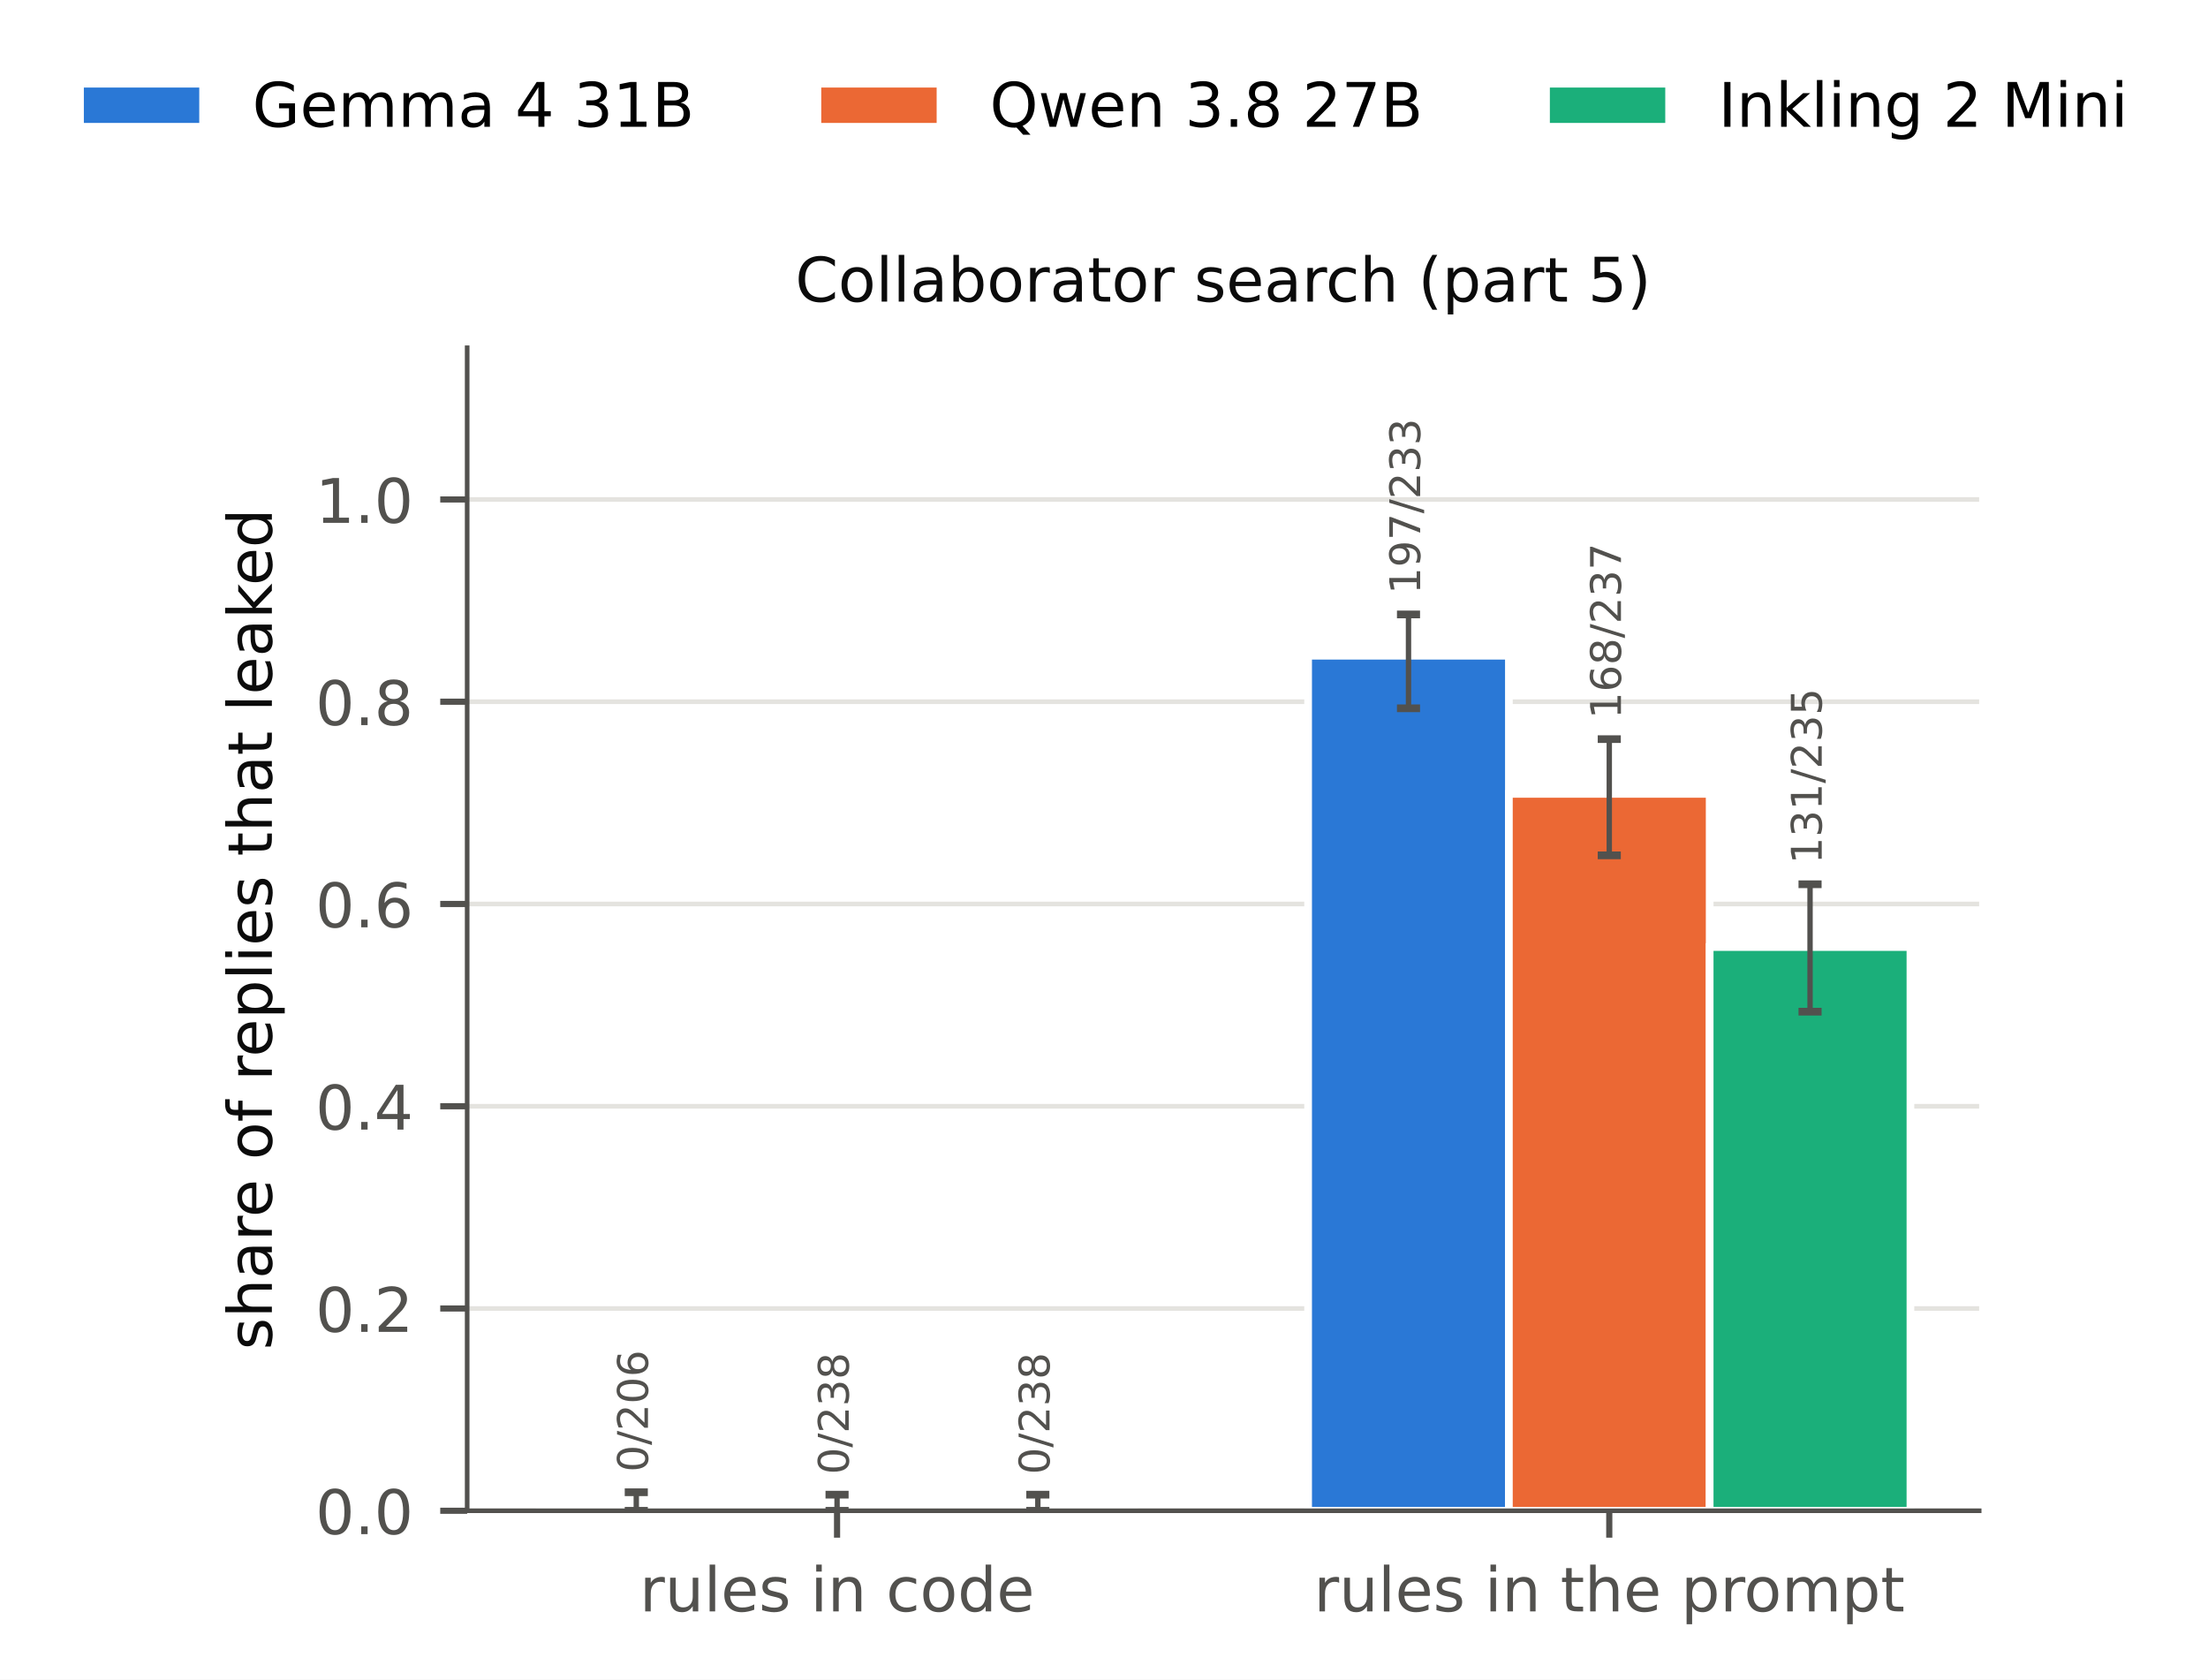
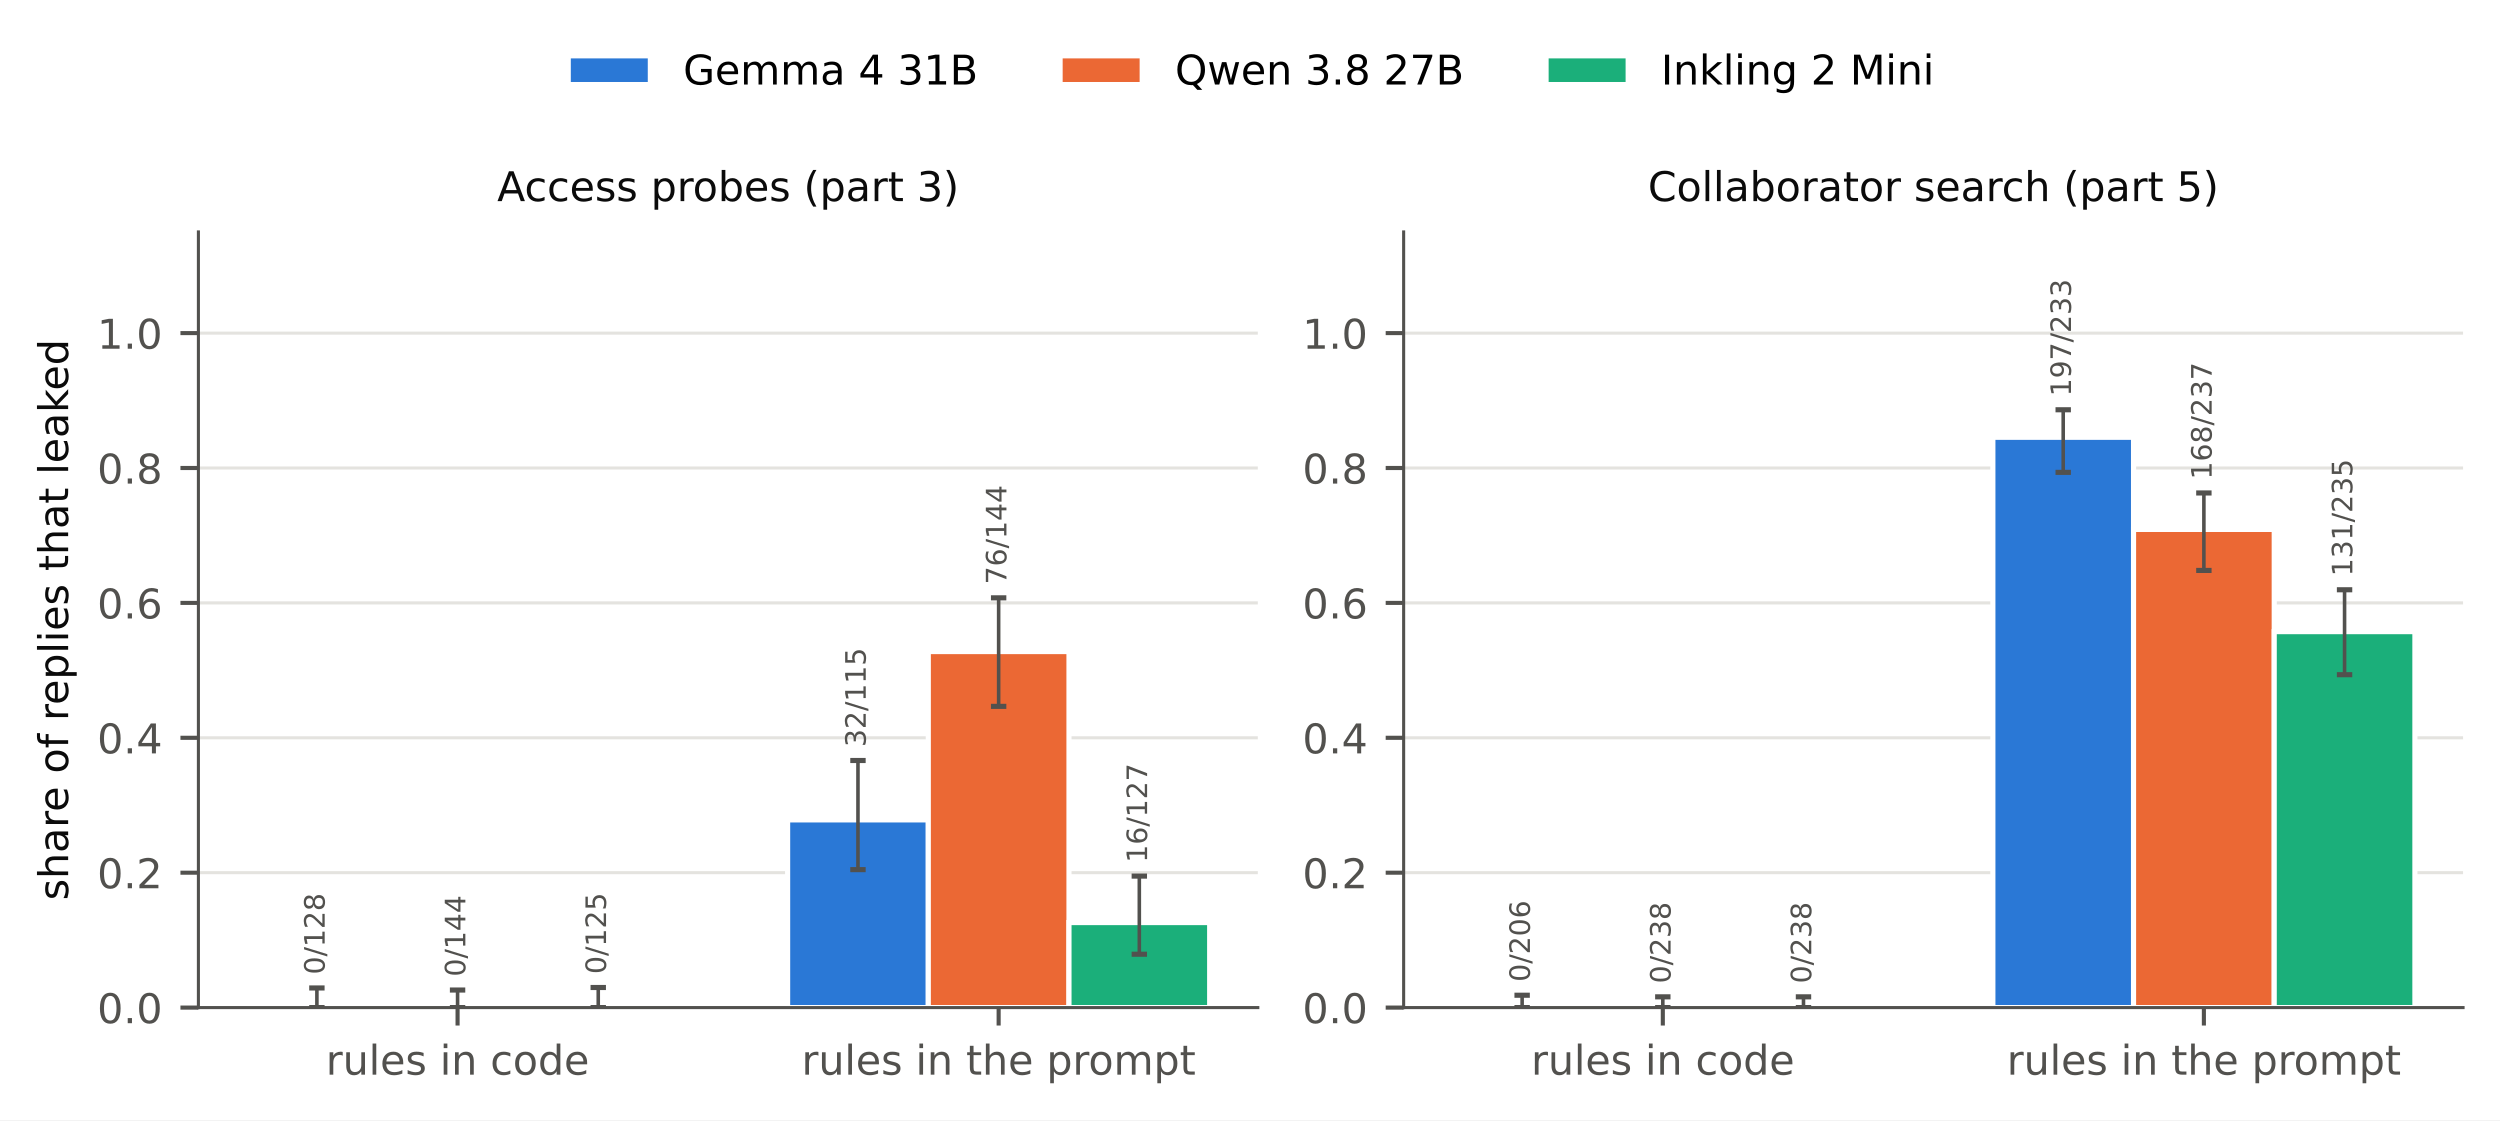
- <svg xmlns="http://www.w3.org/2000/svg" xmlns:xlink="http://www.w3.org/1999/xlink" width="287.01pt" height="218.303pt" viewBox="0 0 287.01 218.303" version="1.1">
+ <svg xmlns="http://www.w3.org/2000/svg" xmlns:xlink="http://www.w3.org/1999/xlink" width="487.205pt" height="218.303pt" viewBox="0 0 487.205 218.303" version="1.1">
  <defs>
    <style type="text/css">*{stroke-linejoin: round; stroke-linecap: butt}</style>
  </defs>
  <g id="figure_1">
    <g id="patch_1">
-       <path d="M 0 218.303  L 287.01 218.303  L 287.01 0  L 0 0  z " style="fill: #ffffff" />
+       <path d="M 0 218.303  L 487.205 218.303  L 487.205 0  L 0 0  z " style="fill: #ffffff" />
    </g>
    <g id="axes_1">
      <g id="patch_2">
-         <path d="M 60.725 196.36  L 257.265 196.36  L 257.265 45.2  L 60.725 45.2  z " style="fill: #ffffff" />
+         <path d="M 38.665 196.36  L 245.125 196.36  L 245.125 45.2  L 38.665 45.2  z " style="fill: #ffffff" />
      </g>
      <g id="matplotlib.axis_1">
        <g id="xtick_1">
          <g id="line2d_1">
            <defs>
-               <path id="m07520cb795" d="M 0 0  L 0 3.5  " style="stroke: #52514e; stroke-width: 0.8" />
+               <path id="m373f2249fa" d="M 0 0  L 0 3.5  " style="stroke: #52514e; stroke-width: 0.8" />
            </defs>
            <g>
-               <use xlink:href="#m07520cb795" x="108.806" y="196.36" style="fill: #52514e; stroke: #52514e; stroke-width: 0.8" />
+               <use xlink:href="#m373f2249fa" x="89.173" y="196.36" style="fill: #52514e; stroke: #52514e; stroke-width: 0.8" />
            </g>
          </g>
          <g id="text_1">
-             <text style="fill: #52514e; font: 8px 'DejaVu Sans', 'Bitstream Vera Sans', 'Computer Modern Sans Serif', 'Lucida Grande', 'Verdana', 'Geneva', 'Lucid', 'Arial', 'Helvetica', 'Avant Garde', sans-serif; text-anchor: middle" x="108.806" y="209.439" transform="rotate(-0 108.806 209.4387)">rules in code</text>
+             <text style="fill: #52514e; font: 8px 'DejaVu Sans', 'Bitstream Vera Sans', 'Computer Modern Sans Serif', 'Lucida Grande', 'Verdana', 'Geneva', 'Lucid', 'Arial', 'Helvetica', 'Avant Garde', sans-serif; text-anchor: middle" x="89.173" y="209.439" transform="rotate(-0 89.17284 209.4387)">rules in code</text>
          </g>
        </g>
        <g id="xtick_2">
          <g id="line2d_2">
            <g>
-               <use xlink:href="#m07520cb795" x="209.184" y="196.36" style="fill: #52514e; stroke: #52514e; stroke-width: 0.8" />
+               <use xlink:href="#m373f2249fa" x="194.617" y="196.36" style="fill: #52514e; stroke: #52514e; stroke-width: 0.8" />
            </g>
          </g>
          <g id="text_2">
-             <text style="fill: #52514e; font: 8px 'DejaVu Sans', 'Bitstream Vera Sans', 'Computer Modern Sans Serif', 'Lucida Grande', 'Verdana', 'Geneva', 'Lucid', 'Arial', 'Helvetica', 'Avant Garde', sans-serif; text-anchor: middle" x="209.184" y="209.439" transform="rotate(-0 209.184 209.4387)">rules in the prompt</text>
+             <text style="fill: #52514e; font: 8px 'DejaVu Sans', 'Bitstream Vera Sans', 'Computer Modern Sans Serif', 'Lucida Grande', 'Verdana', 'Geneva', 'Lucid', 'Arial', 'Helvetica', 'Avant Garde', sans-serif; text-anchor: middle" x="194.617" y="209.439" transform="rotate(-0 194.6172 209.4387)">rules in the prompt</text>
          </g>
        </g>
      </g>
      <g id="matplotlib.axis_2">
        <g id="ytick_1">
          <g id="line2d_3">
-             <path d="M 60.725 196.36  L 257.265 196.36  " clip-path="url(#ped3cf00f1b)" style="fill: none; stroke: #e4e3df; stroke-width: 0.6; stroke-linecap: square" />
+             <path d="M 38.665 196.36  L 245.125 196.36  " clip-path="url(#p0114f0b247)" style="fill: none; stroke: #e4e3df; stroke-width: 0.6; stroke-linecap: square" />
          </g>
          <g id="line2d_4">
            <defs>
-               <path id="mdcceb36643" d="M 0 0  L -3.5 0  " style="stroke: #52514e; stroke-width: 0.8" />
+               <path id="m20a8574bbb" d="M 0 0  L -3.5 0  " style="stroke: #52514e; stroke-width: 0.8" />
            </defs>
            <g>
-               <use xlink:href="#mdcceb36643" x="60.725" y="196.36" style="fill: #52514e; stroke: #52514e; stroke-width: 0.8" />
+               <use xlink:href="#m20a8574bbb" x="38.665" y="196.36" style="fill: #52514e; stroke: #52514e; stroke-width: 0.8" />
            </g>
          </g>
          <g id="text_3">
-             <text style="fill: #52514e; font: 8px 'DejaVu Sans', 'Bitstream Vera Sans', 'Computer Modern Sans Serif', 'Lucida Grande', 'Verdana', 'Geneva', 'Lucid', 'Arial', 'Helvetica', 'Avant Garde', sans-serif; text-anchor: end" x="53.725" y="199.399" transform="rotate(-0 53.725 199.3994)">0.0</text>
+             <text style="fill: #52514e; font: 8px 'DejaVu Sans', 'Bitstream Vera Sans', 'Computer Modern Sans Serif', 'Lucida Grande', 'Verdana', 'Geneva', 'Lucid', 'Arial', 'Helvetica', 'Avant Garde', sans-serif; text-anchor: end" x="31.665" y="199.399" transform="rotate(-0 31.665 199.3994)">0.0</text>
          </g>
        </g>
        <g id="ytick_2">
          <g id="line2d_5">
-             <path d="M 60.725 170.071  L 257.265 170.071  " clip-path="url(#ped3cf00f1b)" style="fill: none; stroke: #e4e3df; stroke-width: 0.6; stroke-linecap: square" />
+             <path d="M 38.665 170.071  L 245.125 170.071  " clip-path="url(#p0114f0b247)" style="fill: none; stroke: #e4e3df; stroke-width: 0.6; stroke-linecap: square" />
          </g>
          <g id="line2d_6">
            <g>
-               <use xlink:href="#mdcceb36643" x="60.725" y="170.071" style="fill: #52514e; stroke: #52514e; stroke-width: 0.8" />
+               <use xlink:href="#m20a8574bbb" x="38.665" y="170.071" style="fill: #52514e; stroke: #52514e; stroke-width: 0.8" />
            </g>
          </g>
          <g id="text_4">
-             <text style="fill: #52514e; font: 8px 'DejaVu Sans', 'Bitstream Vera Sans', 'Computer Modern Sans Serif', 'Lucida Grande', 'Verdana', 'Geneva', 'Lucid', 'Arial', 'Helvetica', 'Avant Garde', sans-serif; text-anchor: end" x="53.725" y="173.111" transform="rotate(-0 53.725 173.1107)">0.2</text>
+             <text style="fill: #52514e; font: 8px 'DejaVu Sans', 'Bitstream Vera Sans', 'Computer Modern Sans Serif', 'Lucida Grande', 'Verdana', 'Geneva', 'Lucid', 'Arial', 'Helvetica', 'Avant Garde', sans-serif; text-anchor: end" x="31.665" y="173.111" transform="rotate(-0 31.665 173.1107)">0.2</text>
          </g>
        </g>
        <g id="ytick_3">
          <g id="line2d_7">
-             <path d="M 60.725 143.783  L 257.265 143.783  " clip-path="url(#ped3cf00f1b)" style="fill: none; stroke: #e4e3df; stroke-width: 0.6; stroke-linecap: square" />
+             <path d="M 38.665 143.783  L 245.125 143.783  " clip-path="url(#p0114f0b247)" style="fill: none; stroke: #e4e3df; stroke-width: 0.6; stroke-linecap: square" />
          </g>
          <g id="line2d_8">
            <g>
-               <use xlink:href="#mdcceb36643" x="60.725" y="143.783" style="fill: #52514e; stroke: #52514e; stroke-width: 0.8" />
+               <use xlink:href="#m20a8574bbb" x="38.665" y="143.783" style="fill: #52514e; stroke: #52514e; stroke-width: 0.8" />
            </g>
          </g>
          <g id="text_5">
-             <text style="fill: #52514e; font: 8px 'DejaVu Sans', 'Bitstream Vera Sans', 'Computer Modern Sans Serif', 'Lucida Grande', 'Verdana', 'Geneva', 'Lucid', 'Arial', 'Helvetica', 'Avant Garde', sans-serif; text-anchor: end" x="53.725" y="146.822" transform="rotate(-0 53.725 146.822)">0.4</text>
+             <text style="fill: #52514e; font: 8px 'DejaVu Sans', 'Bitstream Vera Sans', 'Computer Modern Sans Serif', 'Lucida Grande', 'Verdana', 'Geneva', 'Lucid', 'Arial', 'Helvetica', 'Avant Garde', sans-serif; text-anchor: end" x="31.665" y="146.822" transform="rotate(-0 31.665 146.822)">0.4</text>
          </g>
        </g>
        <g id="ytick_4">
          <g id="line2d_9">
-             <path d="M 60.725 117.494  L 257.265 117.494  " clip-path="url(#ped3cf00f1b)" style="fill: none; stroke: #e4e3df; stroke-width: 0.6; stroke-linecap: square" />
+             <path d="M 38.665 117.494  L 245.125 117.494  " clip-path="url(#p0114f0b247)" style="fill: none; stroke: #e4e3df; stroke-width: 0.6; stroke-linecap: square" />
          </g>
          <g id="line2d_10">
            <g>
-               <use xlink:href="#mdcceb36643" x="60.725" y="117.494" style="fill: #52514e; stroke: #52514e; stroke-width: 0.8" />
+               <use xlink:href="#m20a8574bbb" x="38.665" y="117.494" style="fill: #52514e; stroke: #52514e; stroke-width: 0.8" />
            </g>
          </g>
          <g id="text_6">
-             <text style="fill: #52514e; font: 8px 'DejaVu Sans', 'Bitstream Vera Sans', 'Computer Modern Sans Serif', 'Lucida Grande', 'Verdana', 'Geneva', 'Lucid', 'Arial', 'Helvetica', 'Avant Garde', sans-serif; text-anchor: end" x="53.725" y="120.533" transform="rotate(-0 53.725 120.5333)">0.6</text>
+             <text style="fill: #52514e; font: 8px 'DejaVu Sans', 'Bitstream Vera Sans', 'Computer Modern Sans Serif', 'Lucida Grande', 'Verdana', 'Geneva', 'Lucid', 'Arial', 'Helvetica', 'Avant Garde', sans-serif; text-anchor: end" x="31.665" y="120.533" transform="rotate(-0 31.665 120.5333)">0.6</text>
          </g>
        </g>
        <g id="ytick_5">
          <g id="line2d_11">
-             <path d="M 60.725 91.205  L 257.265 91.205  " clip-path="url(#ped3cf00f1b)" style="fill: none; stroke: #e4e3df; stroke-width: 0.6; stroke-linecap: square" />
+             <path d="M 38.665 91.205  L 245.125 91.205  " clip-path="url(#p0114f0b247)" style="fill: none; stroke: #e4e3df; stroke-width: 0.6; stroke-linecap: square" />
          </g>
          <g id="line2d_12">
            <g>
-               <use xlink:href="#mdcceb36643" x="60.725" y="91.205" style="fill: #52514e; stroke: #52514e; stroke-width: 0.8" />
+               <use xlink:href="#m20a8574bbb" x="38.665" y="91.205" style="fill: #52514e; stroke: #52514e; stroke-width: 0.8" />
            </g>
          </g>
          <g id="text_7">
-             <text style="fill: #52514e; font: 8px 'DejaVu Sans', 'Bitstream Vera Sans', 'Computer Modern Sans Serif', 'Lucida Grande', 'Verdana', 'Geneva', 'Lucid', 'Arial', 'Helvetica', 'Avant Garde', sans-serif; text-anchor: end" x="53.725" y="94.245" transform="rotate(-0 53.725 94.24459)">0.8</text>
+             <text style="fill: #52514e; font: 8px 'DejaVu Sans', 'Bitstream Vera Sans', 'Computer Modern Sans Serif', 'Lucida Grande', 'Verdana', 'Geneva', 'Lucid', 'Arial', 'Helvetica', 'Avant Garde', sans-serif; text-anchor: end" x="31.665" y="94.245" transform="rotate(-0 31.665 94.24459)">0.8</text>
          </g>
        </g>
        <g id="ytick_6">
          <g id="line2d_13">
-             <path d="M 60.725 64.917  L 257.265 64.917  " clip-path="url(#ped3cf00f1b)" style="fill: none; stroke: #e4e3df; stroke-width: 0.6; stroke-linecap: square" />
+             <path d="M 38.665 64.917  L 245.125 64.917  " clip-path="url(#p0114f0b247)" style="fill: none; stroke: #e4e3df; stroke-width: 0.6; stroke-linecap: square" />
          </g>
          <g id="line2d_14">
            <g>
-               <use xlink:href="#mdcceb36643" x="60.725" y="64.917" style="fill: #52514e; stroke: #52514e; stroke-width: 0.8" />
+               <use xlink:href="#m20a8574bbb" x="38.665" y="64.917" style="fill: #52514e; stroke: #52514e; stroke-width: 0.8" />
            </g>
          </g>
          <g id="text_8">
-             <text style="fill: #52514e; font: 8px 'DejaVu Sans', 'Bitstream Vera Sans', 'Computer Modern Sans Serif', 'Lucida Grande', 'Verdana', 'Geneva', 'Lucid', 'Arial', 'Helvetica', 'Avant Garde', sans-serif; text-anchor: end" x="53.725" y="67.956" transform="rotate(-0 53.725 67.9559)">1.0</text>
+             <text style="fill: #52514e; font: 8px 'DejaVu Sans', 'Bitstream Vera Sans', 'Computer Modern Sans Serif', 'Lucida Grande', 'Verdana', 'Geneva', 'Lucid', 'Arial', 'Helvetica', 'Avant Garde', sans-serif; text-anchor: end" x="31.665" y="67.956" transform="rotate(-0 31.665 67.9559)">1.0</text>
          </g>
        </g>
        <g id="text_9">
-           <text style="fill: #0b0b0b; font: 8px 'DejaVu Sans', 'Bitstream Vera Sans', 'Computer Modern Sans Serif', 'Lucida Grande', 'Verdana', 'Geneva', 'Lucid', 'Arial', 'Helvetica', 'Avant Garde', sans-serif; text-anchor: middle" x="35.339" y="120.78" transform="rotate(-90 35.33875 120.78)">share of replies that leaked</text>
+           <text style="fill: #0b0b0b; font: 8px 'DejaVu Sans', 'Bitstream Vera Sans', 'Computer Modern Sans Serif', 'Lucida Grande', 'Verdana', 'Geneva', 'Lucid', 'Arial', 'Helvetica', 'Avant Garde', sans-serif; text-anchor: middle" x="13.279" y="120.78" transform="rotate(-90 13.27875 120.78)">share of replies that leaked</text>
        </g>
      </g>
      <g id="patch_3">
-         <path d="M 69.659 196.36  L 95.757 196.36  L 95.757 196.36  L 69.659 196.36  z " clip-path="url(#ped3cf00f1b)" style="fill: #2a78d6; stroke: #ffffff; stroke-linejoin: miter" />
+         <path d="M 48.05 196.36  L 75.465 196.36  L 75.465 196.36  L 48.05 196.36  z " clip-path="url(#p0114f0b247)" style="fill: #2a78d6; stroke: #ffffff; stroke-linejoin: miter" />
      </g>
      <g id="patch_4">
-         <path d="M 170.037 196.36  L 196.135 196.36  L 196.135 85.225  L 170.037 85.225  z " clip-path="url(#ped3cf00f1b)" style="fill: #2a78d6; stroke: #ffffff; stroke-linejoin: miter" />
+         <path d="M 153.494 196.36  L 180.909 196.36  L 180.909 159.779  L 153.494 159.779  z " clip-path="url(#p0114f0b247)" style="fill: #2a78d6; stroke: #ffffff; stroke-linejoin: miter" />
      </g>
      <g id="patch_5">
-         <path d="M 95.757 196.36  L 121.855 196.36  L 121.855 196.36  L 95.757 196.36  z " clip-path="url(#ped3cf00f1b)" style="fill: #eb6834; stroke: #ffffff; stroke-linejoin: miter" />
+         <path d="M 75.465 196.36  L 102.881 196.36  L 102.881 196.36  L 75.465 196.36  z " clip-path="url(#p0114f0b247)" style="fill: #eb6834; stroke: #ffffff; stroke-linejoin: miter" />
      </g>
      <g id="patch_6">
-         <path d="M 196.135 196.36  L 222.233 196.36  L 222.233 103.18  L 196.135 103.18  z " clip-path="url(#ped3cf00f1b)" style="fill: #eb6834; stroke: #ffffff; stroke-linejoin: miter" />
+         <path d="M 180.909 196.36  L 208.325 196.36  L 208.325 126.984  L 180.909 126.984  z " clip-path="url(#p0114f0b247)" style="fill: #eb6834; stroke: #ffffff; stroke-linejoin: miter" />
      </g>
      <g id="patch_7">
-         <path d="M 121.855 196.36  L 147.953 196.36  L 147.953 196.36  L 121.855 196.36  z " clip-path="url(#ped3cf00f1b)" style="fill: #1baf7a; stroke: #ffffff; stroke-linejoin: miter" />
+         <path d="M 102.881 196.36  L 130.296 196.36  L 130.296 196.36  L 102.881 196.36  z " clip-path="url(#p0114f0b247)" style="fill: #1baf7a; stroke: #ffffff; stroke-linejoin: miter" />
      </g>
      <g id="patch_8">
-         <path d="M 222.233 196.36  L 248.331 196.36  L 248.331 123.093  L 222.233 123.093  z " clip-path="url(#ped3cf00f1b)" style="fill: #1baf7a; stroke: #ffffff; stroke-linejoin: miter" />
+         <path d="M 208.325 196.36  L 235.74 196.36  L 235.74 179.798  L 208.325 179.798  z " clip-path="url(#p0114f0b247)" style="fill: #1baf7a; stroke: #ffffff; stroke-linejoin: miter" />
      </g>
      <g id="LineCollection_1">
-         <path d="M 82.708 196.36  L 82.708 193.955  " clip-path="url(#ped3cf00f1b)" style="fill: none; stroke: #52514e; stroke-width: 0.7" />
+         <path d="M 61.757 196.36  L 61.757 192.535  " clip-path="url(#p0114f0b247)" style="fill: none; stroke: #52514e; stroke-width: 0.7" />
      </g>
      <g id="line2d_15">
        <defs>
-           <path id="md2e1c1b41c" d="M 1.5 0  L -1.5 -0  " style="stroke: #52514e" />
+           <path id="ma0b64b67c4" d="M 1.5 0  L -1.5 -0  " style="stroke: #52514e" />
        </defs>
-         <g clip-path="url(#ped3cf00f1b)">
-           <use xlink:href="#md2e1c1b41c" x="82.708" y="196.36" style="fill: #52514e; stroke: #52514e" />
+         <g clip-path="url(#p0114f0b247)">
+           <use xlink:href="#ma0b64b67c4" x="61.757" y="196.36" style="fill: #52514e; stroke: #52514e" />
        </g>
      </g>
      <g id="line2d_16">
-         <g clip-path="url(#ped3cf00f1b)">
-           <use xlink:href="#md2e1c1b41c" x="82.708" y="193.955" style="fill: #52514e; stroke: #52514e" />
+         <g clip-path="url(#p0114f0b247)">
+           <use xlink:href="#ma0b64b67c4" x="61.757" y="192.535" style="fill: #52514e; stroke: #52514e" />
        </g>
      </g>
      <g id="LineCollection_2">
-         <path d="M 183.086 92.06  L 183.086 79.862  " clip-path="url(#ped3cf00f1b)" style="fill: none; stroke: #52514e; stroke-width: 0.7" />
+         <path d="M 167.202 169.48  L 167.202 148.212  " clip-path="url(#p0114f0b247)" style="fill: none; stroke: #52514e; stroke-width: 0.7" />
      </g>
      <g id="line2d_17">
-         <g clip-path="url(#ped3cf00f1b)">
-           <use xlink:href="#md2e1c1b41c" x="183.086" y="92.06" style="fill: #52514e; stroke: #52514e" />
+         <g clip-path="url(#p0114f0b247)">
+           <use xlink:href="#ma0b64b67c4" x="167.202" y="169.48" style="fill: #52514e; stroke: #52514e" />
        </g>
      </g>
      <g id="line2d_18">
-         <g clip-path="url(#ped3cf00f1b)">
-           <use xlink:href="#md2e1c1b41c" x="183.086" y="79.862" style="fill: #52514e; stroke: #52514e" />
+         <g clip-path="url(#p0114f0b247)">
+           <use xlink:href="#ma0b64b67c4" x="167.202" y="148.212" style="fill: #52514e; stroke: #52514e" />
        </g>
      </g>
      <g id="LineCollection_3">
-         <path d="M 108.806 196.36  L 108.806 194.27  " clip-path="url(#ped3cf00f1b)" style="fill: none; stroke: #52514e; stroke-width: 0.7" />
+         <path d="M 89.173 196.36  L 89.173 192.942  " clip-path="url(#p0114f0b247)" style="fill: none; stroke: #52514e; stroke-width: 0.7" />
      </g>
      <g id="line2d_19">
-         <g clip-path="url(#ped3cf00f1b)">
-           <use xlink:href="#md2e1c1b41c" x="108.806" y="196.36" style="fill: #52514e; stroke: #52514e" />
+         <g clip-path="url(#p0114f0b247)">
+           <use xlink:href="#ma0b64b67c4" x="89.173" y="196.36" style="fill: #52514e; stroke: #52514e" />
        </g>
      </g>
      <g id="line2d_20">
-         <g clip-path="url(#ped3cf00f1b)">
-           <use xlink:href="#md2e1c1b41c" x="108.806" y="194.27" style="fill: #52514e; stroke: #52514e" />
+         <g clip-path="url(#p0114f0b247)">
+           <use xlink:href="#ma0b64b67c4" x="89.173" y="192.942" style="fill: #52514e; stroke: #52514e" />
        </g>
      </g>
      <g id="LineCollection_4">
-         <path d="M 209.184 111.171  L 209.184 96.069  " clip-path="url(#ped3cf00f1b)" style="fill: none; stroke: #52514e; stroke-width: 0.7" />
+         <path d="M 194.617 137.657  L 194.617 116.508  " clip-path="url(#p0114f0b247)" style="fill: none; stroke: #52514e; stroke-width: 0.7" />
      </g>
      <g id="line2d_21">
-         <g clip-path="url(#ped3cf00f1b)">
-           <use xlink:href="#md2e1c1b41c" x="209.184" y="111.171" style="fill: #52514e; stroke: #52514e" />
+         <g clip-path="url(#p0114f0b247)">
+           <use xlink:href="#ma0b64b67c4" x="194.617" y="137.657" style="fill: #52514e; stroke: #52514e" />
        </g>
      </g>
      <g id="line2d_22">
-         <g clip-path="url(#ped3cf00f1b)">
-           <use xlink:href="#md2e1c1b41c" x="209.184" y="96.069" style="fill: #52514e; stroke: #52514e" />
+         <g clip-path="url(#p0114f0b247)">
+           <use xlink:href="#ma0b64b67c4" x="194.617" y="116.508" style="fill: #52514e; stroke: #52514e" />
        </g>
      </g>
      <g id="LineCollection_5">
-         <path d="M 134.904 196.36  L 134.904 194.27  " clip-path="url(#ped3cf00f1b)" style="fill: none; stroke: #52514e; stroke-width: 0.7" />
+         <path d="M 116.588 196.36  L 116.588 192.443  " clip-path="url(#p0114f0b247)" style="fill: none; stroke: #52514e; stroke-width: 0.7" />
      </g>
      <g id="line2d_23">
-         <g clip-path="url(#ped3cf00f1b)">
-           <use xlink:href="#md2e1c1b41c" x="134.904" y="196.36" style="fill: #52514e; stroke: #52514e" />
+         <g clip-path="url(#p0114f0b247)">
+           <use xlink:href="#ma0b64b67c4" x="116.588" y="196.36" style="fill: #52514e; stroke: #52514e" />
        </g>
      </g>
      <g id="line2d_24">
-         <g clip-path="url(#ped3cf00f1b)">
-           <use xlink:href="#md2e1c1b41c" x="134.904" y="194.27" style="fill: #52514e; stroke: #52514e" />
+         <g clip-path="url(#p0114f0b247)">
+           <use xlink:href="#ma0b64b67c4" x="116.588" y="192.443" style="fill: #52514e; stroke: #52514e" />
        </g>
      </g>
      <g id="LineCollection_6">
-         <path d="M 235.282 131.493  L 235.282 114.931  " clip-path="url(#ped3cf00f1b)" style="fill: none; stroke: #52514e; stroke-width: 0.7" />
+         <path d="M 222.033 185.963  L 222.033 170.742  " clip-path="url(#p0114f0b247)" style="fill: none; stroke: #52514e; stroke-width: 0.7" />
      </g>
      <g id="line2d_25">
-         <g clip-path="url(#ped3cf00f1b)">
-           <use xlink:href="#md2e1c1b41c" x="235.282" y="131.493" style="fill: #52514e; stroke: #52514e" />
+         <g clip-path="url(#p0114f0b247)">
+           <use xlink:href="#ma0b64b67c4" x="222.033" y="185.963" style="fill: #52514e; stroke: #52514e" />
        </g>
      </g>
      <g id="line2d_26">
-         <g clip-path="url(#ped3cf00f1b)">
-           <use xlink:href="#md2e1c1b41c" x="235.282" y="114.931" style="fill: #52514e; stroke: #52514e" />
+         <g clip-path="url(#p0114f0b247)">
+           <use xlink:href="#ma0b64b67c4" x="222.033" y="170.742" style="fill: #52514e; stroke: #52514e" />
        </g>
      </g>
      <g id="patch_9">
-         <path d="M 60.725 196.36  L 60.725 45.2  " style="fill: none; stroke: #52514e; stroke-width: 0.6; stroke-linejoin: miter; stroke-linecap: square" />
+         <path d="M 38.665 196.36  L 38.665 45.2  " style="fill: none; stroke: #52514e; stroke-width: 0.6; stroke-linejoin: miter; stroke-linecap: square" />
      </g>
      <g id="patch_10">
-         <path d="M 60.725 196.36  L 257.265 196.36  " style="fill: none; stroke: #52514e; stroke-width: 0.6; stroke-linejoin: miter; stroke-linecap: square" />
+         <path d="M 38.665 196.36  L 245.125 196.36  " style="fill: none; stroke: #52514e; stroke-width: 0.6; stroke-linejoin: miter; stroke-linecap: square" />
      </g>
      <g id="text_10">
-         <text style="fill: #52514e; font: 5.5px 'DejaVu Sans', 'Bitstream Vera Sans', 'Computer Modern Sans Serif', 'Lucida Grande', 'Verdana', 'Geneva', 'Lucid', 'Arial', 'Helvetica', 'Avant Garde', sans-serif" transform="translate(84.22542 191.3257) rotate(-90)">0/206</text>
+         <text style="fill: #52514e; font: 5.5px 'DejaVu Sans', 'Bitstream Vera Sans', 'Computer Modern Sans Serif', 'Lucida Grande', 'Verdana', 'Geneva', 'Lucid', 'Arial', 'Helvetica', 'Avant Garde', sans-serif" transform="translate(63.27497 189.9061) rotate(-90)">0/128</text>
      </g>
      <g id="text_11">
-         <text style="fill: #52514e; font: 5.5px 'DejaVu Sans', 'Bitstream Vera Sans', 'Computer Modern Sans Serif', 'Lucida Grande', 'Verdana', 'Geneva', 'Lucid', 'Arial', 'Helvetica', 'Avant Garde', sans-serif" transform="translate(184.6034 77.23278) rotate(-90)">197/233</text>
+         <text style="fill: #52514e; font: 5.5px 'DejaVu Sans', 'Bitstream Vera Sans', 'Computer Modern Sans Serif', 'Lucida Grande', 'Verdana', 'Geneva', 'Lucid', 'Arial', 'Helvetica', 'Avant Garde', sans-serif" transform="translate(168.7193 145.5834) rotate(-90)">32/115</text>
      </g>
      <g id="text_12">
-         <text style="fill: #52514e; font: 5.5px 'DejaVu Sans', 'Bitstream Vera Sans', 'Computer Modern Sans Serif', 'Lucida Grande', 'Verdana', 'Geneva', 'Lucid', 'Arial', 'Helvetica', 'Avant Garde', sans-serif" transform="translate(110.3237 191.6412) rotate(-90)">0/238</text>
+         <text style="fill: #52514e; font: 5.5px 'DejaVu Sans', 'Bitstream Vera Sans', 'Computer Modern Sans Serif', 'Lucida Grande', 'Verdana', 'Geneva', 'Lucid', 'Arial', 'Helvetica', 'Avant Garde', sans-serif" transform="translate(90.69049 190.3136) rotate(-90)">0/144</text>
      </g>
      <g id="text_13">
-         <text style="fill: #52514e; font: 5.5px 'DejaVu Sans', 'Bitstream Vera Sans', 'Computer Modern Sans Serif', 'Lucida Grande', 'Verdana', 'Geneva', 'Lucid', 'Arial', 'Helvetica', 'Avant Garde', sans-serif" transform="translate(210.7016 93.43976) rotate(-90)">168/237</text>
+         <text style="fill: #52514e; font: 5.5px 'DejaVu Sans', 'Bitstream Vera Sans', 'Computer Modern Sans Serif', 'Lucida Grande', 'Verdana', 'Geneva', 'Lucid', 'Arial', 'Helvetica', 'Avant Garde', sans-serif" transform="translate(196.1348 113.8792) rotate(-90)">76/144</text>
      </g>
      <g id="text_14">
-         <text style="fill: #52514e; font: 5.5px 'DejaVu Sans', 'Bitstream Vera Sans', 'Computer Modern Sans Serif', 'Lucida Grande', 'Verdana', 'Geneva', 'Lucid', 'Arial', 'Helvetica', 'Avant Garde', sans-serif" transform="translate(136.422 191.6412) rotate(-90)">0/238</text>
+         <text style="fill: #52514e; font: 5.5px 'DejaVu Sans', 'Bitstream Vera Sans', 'Computer Modern Sans Serif', 'Lucida Grande', 'Verdana', 'Geneva', 'Lucid', 'Arial', 'Helvetica', 'Avant Garde', sans-serif" transform="translate(118.106 189.8141) rotate(-90)">0/125</text>
      </g>
      <g id="text_15">
-         <text style="fill: #52514e; font: 5.5px 'DejaVu Sans', 'Bitstream Vera Sans', 'Computer Modern Sans Serif', 'Lucida Grande', 'Verdana', 'Geneva', 'Lucid', 'Arial', 'Helvetica', 'Avant Garde', sans-serif" transform="translate(236.7999 112.3019) rotate(-90)">131/235</text>
+         <text style="fill: #52514e; font: 5.5px 'DejaVu Sans', 'Bitstream Vera Sans', 'Computer Modern Sans Serif', 'Lucida Grande', 'Verdana', 'Geneva', 'Lucid', 'Arial', 'Helvetica', 'Avant Garde', sans-serif" transform="translate(223.5503 168.1128) rotate(-90)">16/127</text>
      </g>
      <g id="text_16">
-         <text style="fill: #0b0b0b; font: 8px 'DejaVu Sans', 'Bitstream Vera Sans', 'Computer Modern Sans Serif', 'Lucida Grande', 'Verdana', 'Geneva', 'Lucid', 'Arial', 'Helvetica', 'Avant Garde', sans-serif; text-anchor: middle" x="158.995" y="39.2" transform="rotate(-0 158.995 39.2)">Collaborator search (part 5)</text>
+         <text style="fill: #0b0b0b; font: 8px 'DejaVu Sans', 'Bitstream Vera Sans', 'Computer Modern Sans Serif', 'Lucida Grande', 'Verdana', 'Geneva', 'Lucid', 'Arial', 'Helvetica', 'Avant Garde', sans-serif; text-anchor: middle" x="141.895" y="39.2" transform="rotate(-0 141.895 39.2)">Access probes (part 3)</text>
+       </g>
+     </g>
+     <g id="axes_2">
+       <g id="patch_11">
+         <path d="M 273.545 196.36  L 480.005 196.36  L 480.005 45.2  L 273.545 45.2  z " style="fill: #ffffff" />
+       </g>
+       <g id="matplotlib.axis_3">
+         <g id="xtick_3">
+           <g id="line2d_27">
+             <g>
+               <use xlink:href="#m373f2249fa" x="324.053" y="196.36" style="fill: #52514e; stroke: #52514e; stroke-width: 0.8" />
+             </g>
+           </g>
+           <g id="text_17">
+             <text style="fill: #52514e; font: 8px 'DejaVu Sans', 'Bitstream Vera Sans', 'Computer Modern Sans Serif', 'Lucida Grande', 'Verdana', 'Geneva', 'Lucid', 'Arial', 'Helvetica', 'Avant Garde', sans-serif; text-anchor: middle" x="324.053" y="209.439" transform="rotate(-0 324.0528 209.4387)">rules in code</text>
+           </g>
+         </g>
+         <g id="xtick_4">
+           <g id="line2d_28">
+             <g>
+               <use xlink:href="#m373f2249fa" x="429.497" y="196.36" style="fill: #52514e; stroke: #52514e; stroke-width: 0.8" />
+             </g>
+           </g>
+           <g id="text_18">
+             <text style="fill: #52514e; font: 8px 'DejaVu Sans', 'Bitstream Vera Sans', 'Computer Modern Sans Serif', 'Lucida Grande', 'Verdana', 'Geneva', 'Lucid', 'Arial', 'Helvetica', 'Avant Garde', sans-serif; text-anchor: middle" x="429.497" y="209.439" transform="rotate(-0 429.4972 209.4387)">rules in the prompt</text>
+           </g>
+         </g>
+       </g>
+       <g id="matplotlib.axis_4">
+         <g id="ytick_7">
+           <g id="line2d_29">
+             <path d="M 273.545 196.36  L 480.005 196.36  " clip-path="url(#p0660eef32e)" style="fill: none; stroke: #e4e3df; stroke-width: 0.6; stroke-linecap: square" />
+           </g>
+           <g id="line2d_30">
+             <g>
+               <use xlink:href="#m20a8574bbb" x="273.545" y="196.36" style="fill: #52514e; stroke: #52514e; stroke-width: 0.8" />
+             </g>
+           </g>
+           <g id="text_19">
+             <text style="fill: #52514e; font: 8px 'DejaVu Sans', 'Bitstream Vera Sans', 'Computer Modern Sans Serif', 'Lucida Grande', 'Verdana', 'Geneva', 'Lucid', 'Arial', 'Helvetica', 'Avant Garde', sans-serif; text-anchor: end" x="266.545" y="199.399" transform="rotate(-0 266.545 199.3994)">0.0</text>
+           </g>
+         </g>
+         <g id="ytick_8">
+           <g id="line2d_31">
+             <path d="M 273.545 170.071  L 480.005 170.071  " clip-path="url(#p0660eef32e)" style="fill: none; stroke: #e4e3df; stroke-width: 0.6; stroke-linecap: square" />
+           </g>
+           <g id="line2d_32">
+             <g>
+               <use xlink:href="#m20a8574bbb" x="273.545" y="170.071" style="fill: #52514e; stroke: #52514e; stroke-width: 0.8" />
+             </g>
+           </g>
+           <g id="text_20">
+             <text style="fill: #52514e; font: 8px 'DejaVu Sans', 'Bitstream Vera Sans', 'Computer Modern Sans Serif', 'Lucida Grande', 'Verdana', 'Geneva', 'Lucid', 'Arial', 'Helvetica', 'Avant Garde', sans-serif; text-anchor: end" x="266.545" y="173.111" transform="rotate(-0 266.545 173.1107)">0.2</text>
+           </g>
+         </g>
+         <g id="ytick_9">
+           <g id="line2d_33">
+             <path d="M 273.545 143.783  L 480.005 143.783  " clip-path="url(#p0660eef32e)" style="fill: none; stroke: #e4e3df; stroke-width: 0.6; stroke-linecap: square" />
+           </g>
+           <g id="line2d_34">
+             <g>
+               <use xlink:href="#m20a8574bbb" x="273.545" y="143.783" style="fill: #52514e; stroke: #52514e; stroke-width: 0.8" />
+             </g>
+           </g>
+           <g id="text_21">
+             <text style="fill: #52514e; font: 8px 'DejaVu Sans', 'Bitstream Vera Sans', 'Computer Modern Sans Serif', 'Lucida Grande', 'Verdana', 'Geneva', 'Lucid', 'Arial', 'Helvetica', 'Avant Garde', sans-serif; text-anchor: end" x="266.545" y="146.822" transform="rotate(-0 266.545 146.822)">0.4</text>
+           </g>
+         </g>
+         <g id="ytick_10">
+           <g id="line2d_35">
+             <path d="M 273.545 117.494  L 480.005 117.494  " clip-path="url(#p0660eef32e)" style="fill: none; stroke: #e4e3df; stroke-width: 0.6; stroke-linecap: square" />
+           </g>
+           <g id="line2d_36">
+             <g>
+               <use xlink:href="#m20a8574bbb" x="273.545" y="117.494" style="fill: #52514e; stroke: #52514e; stroke-width: 0.8" />
+             </g>
+           </g>
+           <g id="text_22">
+             <text style="fill: #52514e; font: 8px 'DejaVu Sans', 'Bitstream Vera Sans', 'Computer Modern Sans Serif', 'Lucida Grande', 'Verdana', 'Geneva', 'Lucid', 'Arial', 'Helvetica', 'Avant Garde', sans-serif; text-anchor: end" x="266.545" y="120.533" transform="rotate(-0 266.545 120.5333)">0.6</text>
+           </g>
+         </g>
+         <g id="ytick_11">
+           <g id="line2d_37">
+             <path d="M 273.545 91.205  L 480.005 91.205  " clip-path="url(#p0660eef32e)" style="fill: none; stroke: #e4e3df; stroke-width: 0.6; stroke-linecap: square" />
+           </g>
+           <g id="line2d_38">
+             <g>
+               <use xlink:href="#m20a8574bbb" x="273.545" y="91.205" style="fill: #52514e; stroke: #52514e; stroke-width: 0.8" />
+             </g>
+           </g>
+           <g id="text_23">
+             <text style="fill: #52514e; font: 8px 'DejaVu Sans', 'Bitstream Vera Sans', 'Computer Modern Sans Serif', 'Lucida Grande', 'Verdana', 'Geneva', 'Lucid', 'Arial', 'Helvetica', 'Avant Garde', sans-serif; text-anchor: end" x="266.545" y="94.245" transform="rotate(-0 266.545 94.24459)">0.8</text>
+           </g>
+         </g>
+         <g id="ytick_12">
+           <g id="line2d_39">
+             <path d="M 273.545 64.917  L 480.005 64.917  " clip-path="url(#p0660eef32e)" style="fill: none; stroke: #e4e3df; stroke-width: 0.6; stroke-linecap: square" />
+           </g>
+           <g id="line2d_40">
+             <g>
+               <use xlink:href="#m20a8574bbb" x="273.545" y="64.917" style="fill: #52514e; stroke: #52514e; stroke-width: 0.8" />
+             </g>
+           </g>
+           <g id="text_24">
+             <text style="fill: #52514e; font: 8px 'DejaVu Sans', 'Bitstream Vera Sans', 'Computer Modern Sans Serif', 'Lucida Grande', 'Verdana', 'Geneva', 'Lucid', 'Arial', 'Helvetica', 'Avant Garde', sans-serif; text-anchor: end" x="266.545" y="67.956" transform="rotate(-0 266.545 67.9559)">1.0</text>
+           </g>
+         </g>
+       </g>
+       <g id="patch_12">
+         <path d="M 282.93 196.36  L 310.345 196.36  L 310.345 196.36  L 282.93 196.36  z " clip-path="url(#p0660eef32e)" style="fill: #2a78d6; stroke: #ffffff; stroke-linejoin: miter" />
+       </g>
+       <g id="patch_13">
+         <path d="M 388.374 196.36  L 415.789 196.36  L 415.789 85.225  L 388.374 85.225  z " clip-path="url(#p0660eef32e)" style="fill: #2a78d6; stroke: #ffffff; stroke-linejoin: miter" />
+       </g>
+       <g id="patch_14">
+         <path d="M 310.345 196.36  L 337.761 196.36  L 337.761 196.36  L 310.345 196.36  z " clip-path="url(#p0660eef32e)" style="fill: #eb6834; stroke: #ffffff; stroke-linejoin: miter" />
+       </g>
+       <g id="patch_15">
+         <path d="M 415.789 196.36  L 443.205 196.36  L 443.205 103.18  L 415.789 103.18  z " clip-path="url(#p0660eef32e)" style="fill: #eb6834; stroke: #ffffff; stroke-linejoin: miter" />
+       </g>
+       <g id="patch_16">
+         <path d="M 337.761 196.36  L 365.176 196.36  L 365.176 196.36  L 337.761 196.36  z " clip-path="url(#p0660eef32e)" style="fill: #1baf7a; stroke: #ffffff; stroke-linejoin: miter" />
+       </g>
+       <g id="patch_17">
+         <path d="M 443.205 196.36  L 470.62 196.36  L 470.62 123.093  L 443.205 123.093  z " clip-path="url(#p0660eef32e)" style="fill: #1baf7a; stroke: #ffffff; stroke-linejoin: miter" />
+       </g>
+       <g id="LineCollection_7">
+         <path d="M 296.637 196.36  L 296.637 193.955  " clip-path="url(#p0660eef32e)" style="fill: none; stroke: #52514e; stroke-width: 0.7" />
+       </g>
+       <g id="line2d_41">
+         <g clip-path="url(#p0660eef32e)">
+           <use xlink:href="#ma0b64b67c4" x="296.637" y="196.36" style="fill: #52514e; stroke: #52514e" />
+         </g>
+       </g>
+       <g id="line2d_42">
+         <g clip-path="url(#p0660eef32e)">
+           <use xlink:href="#ma0b64b67c4" x="296.637" y="193.955" style="fill: #52514e; stroke: #52514e" />
+         </g>
+       </g>
+       <g id="LineCollection_8">
+         <path d="M 402.082 92.06  L 402.082 79.862  " clip-path="url(#p0660eef32e)" style="fill: none; stroke: #52514e; stroke-width: 0.7" />
+       </g>
+       <g id="line2d_43">
+         <g clip-path="url(#p0660eef32e)">
+           <use xlink:href="#ma0b64b67c4" x="402.082" y="92.06" style="fill: #52514e; stroke: #52514e" />
+         </g>
+       </g>
+       <g id="line2d_44">
+         <g clip-path="url(#p0660eef32e)">
+           <use xlink:href="#ma0b64b67c4" x="402.082" y="79.862" style="fill: #52514e; stroke: #52514e" />
+         </g>
+       </g>
+       <g id="LineCollection_9">
+         <path d="M 324.053 196.36  L 324.053 194.27  " clip-path="url(#p0660eef32e)" style="fill: none; stroke: #52514e; stroke-width: 0.7" />
+       </g>
+       <g id="line2d_45">
+         <g clip-path="url(#p0660eef32e)">
+           <use xlink:href="#ma0b64b67c4" x="324.053" y="196.36" style="fill: #52514e; stroke: #52514e" />
+         </g>
+       </g>
+       <g id="line2d_46">
+         <g clip-path="url(#p0660eef32e)">
+           <use xlink:href="#ma0b64b67c4" x="324.053" y="194.27" style="fill: #52514e; stroke: #52514e" />
+         </g>
+       </g>
+       <g id="LineCollection_10">
+         <path d="M 429.497 111.171  L 429.497 96.069  " clip-path="url(#p0660eef32e)" style="fill: none; stroke: #52514e; stroke-width: 0.7" />
+       </g>
+       <g id="line2d_47">
+         <g clip-path="url(#p0660eef32e)">
+           <use xlink:href="#ma0b64b67c4" x="429.497" y="111.171" style="fill: #52514e; stroke: #52514e" />
+         </g>
+       </g>
+       <g id="line2d_48">
+         <g clip-path="url(#p0660eef32e)">
+           <use xlink:href="#ma0b64b67c4" x="429.497" y="96.069" style="fill: #52514e; stroke: #52514e" />
+         </g>
+       </g>
+       <g id="LineCollection_11">
+         <path d="M 351.468 196.36  L 351.468 194.27  " clip-path="url(#p0660eef32e)" style="fill: none; stroke: #52514e; stroke-width: 0.7" />
+       </g>
+       <g id="line2d_49">
+         <g clip-path="url(#p0660eef32e)">
+           <use xlink:href="#ma0b64b67c4" x="351.468" y="196.36" style="fill: #52514e; stroke: #52514e" />
+         </g>
+       </g>
+       <g id="line2d_50">
+         <g clip-path="url(#p0660eef32e)">
+           <use xlink:href="#ma0b64b67c4" x="351.468" y="194.27" style="fill: #52514e; stroke: #52514e" />
+         </g>
+       </g>
+       <g id="LineCollection_12">
+         <path d="M 456.913 131.493  L 456.913 114.931  " clip-path="url(#p0660eef32e)" style="fill: none; stroke: #52514e; stroke-width: 0.7" />
+       </g>
+       <g id="line2d_51">
+         <g clip-path="url(#p0660eef32e)">
+           <use xlink:href="#ma0b64b67c4" x="456.913" y="131.493" style="fill: #52514e; stroke: #52514e" />
+         </g>
+       </g>
+       <g id="line2d_52">
+         <g clip-path="url(#p0660eef32e)">
+           <use xlink:href="#ma0b64b67c4" x="456.913" y="114.931" style="fill: #52514e; stroke: #52514e" />
+         </g>
+       </g>
+       <g id="patch_18">
+         <path d="M 273.545 196.36  L 273.545 45.2  " style="fill: none; stroke: #52514e; stroke-width: 0.6; stroke-linejoin: miter; stroke-linecap: square" />
+       </g>
+       <g id="patch_19">
+         <path d="M 273.545 196.36  L 480.005 196.36  " style="fill: none; stroke: #52514e; stroke-width: 0.6; stroke-linejoin: miter; stroke-linecap: square" />
+       </g>
+       <g id="text_25">
+         <text style="fill: #52514e; font: 5.5px 'DejaVu Sans', 'Bitstream Vera Sans', 'Computer Modern Sans Serif', 'Lucida Grande', 'Verdana', 'Geneva', 'Lucid', 'Arial', 'Helvetica', 'Avant Garde', sans-serif" transform="translate(298.155 191.3257) rotate(-90)">0/206</text>
+       </g>
+       <g id="text_26">
+         <text style="fill: #52514e; font: 5.5px 'DejaVu Sans', 'Bitstream Vera Sans', 'Computer Modern Sans Serif', 'Lucida Grande', 'Verdana', 'Geneva', 'Lucid', 'Arial', 'Helvetica', 'Avant Garde', sans-serif" transform="translate(403.5993 77.23278) rotate(-90)">197/233</text>
+       </g>
+       <g id="text_27">
+         <text style="fill: #52514e; font: 5.5px 'DejaVu Sans', 'Bitstream Vera Sans', 'Computer Modern Sans Serif', 'Lucida Grande', 'Verdana', 'Geneva', 'Lucid', 'Arial', 'Helvetica', 'Avant Garde', sans-serif" transform="translate(325.5705 191.6412) rotate(-90)">0/238</text>
+       </g>
+       <g id="text_28">
+         <text style="fill: #52514e; font: 5.5px 'DejaVu Sans', 'Bitstream Vera Sans', 'Computer Modern Sans Serif', 'Lucida Grande', 'Verdana', 'Geneva', 'Lucid', 'Arial', 'Helvetica', 'Avant Garde', sans-serif" transform="translate(431.0148 93.43976) rotate(-90)">168/237</text>
+       </g>
+       <g id="text_29">
+         <text style="fill: #52514e; font: 5.5px 'DejaVu Sans', 'Bitstream Vera Sans', 'Computer Modern Sans Serif', 'Lucida Grande', 'Verdana', 'Geneva', 'Lucid', 'Arial', 'Helvetica', 'Avant Garde', sans-serif" transform="translate(352.986 191.6412) rotate(-90)">0/238</text>
+       </g>
+       <g id="text_30">
+         <text style="fill: #52514e; font: 5.5px 'DejaVu Sans', 'Bitstream Vera Sans', 'Computer Modern Sans Serif', 'Lucida Grande', 'Verdana', 'Geneva', 'Lucid', 'Arial', 'Helvetica', 'Avant Garde', sans-serif" transform="translate(458.4303 112.3019) rotate(-90)">131/235</text>
+       </g>
+       <g id="text_31">
+         <text style="fill: #0b0b0b; font: 8px 'DejaVu Sans', 'Bitstream Vera Sans', 'Computer Modern Sans Serif', 'Lucida Grande', 'Verdana', 'Geneva', 'Lucid', 'Arial', 'Helvetica', 'Avant Garde', sans-serif; text-anchor: middle" x="376.775" y="39.2" transform="rotate(-0 376.775 39.2)">Collaborator search (part 5)</text>
      </g>
    </g>
    <g id="legend_1">
-       <g id="patch_11">
-         <path d="M 10.4 16.479  L 26.4 16.479  L 26.4 10.879  L 10.4 10.879  z " style="fill: #2a78d6; stroke: #ffffff; stroke-linejoin: miter" />
-       </g>
-       <g id="text_17">
-         <text style="font: 8px 'DejaVu Sans', 'Bitstream Vera Sans', 'Computer Modern Sans Serif', 'Lucida Grande', 'Verdana', 'Geneva', 'Lucid', 'Arial', 'Helvetica', 'Avant Garde', sans-serif; text-anchor: start" x="32.8" y="16.479" transform="rotate(-0 32.8 16.47875)">Gemma 4 31B</text>
-       </g>
-       <g id="patch_12">
-         <path d="M 106.252 16.479  L 122.252 16.479  L 122.252 10.879  L 106.252 10.879  z " style="fill: #eb6834; stroke: #ffffff; stroke-linejoin: miter" />
-       </g>
-       <g id="text_18">
-         <text style="font: 8px 'DejaVu Sans', 'Bitstream Vera Sans', 'Computer Modern Sans Serif', 'Lucida Grande', 'Verdana', 'Geneva', 'Lucid', 'Arial', 'Helvetica', 'Avant Garde', sans-serif; text-anchor: start" x="128.653" y="16.479" transform="rotate(-0 128.6525 16.47875)">Qwen 3.8 27B</text>
-       </g>
-       <g id="patch_13">
-         <path d="M 200.961 16.479  L 216.961 16.479  L 216.961 10.879  L 200.961 10.879  z " style="fill: #1baf7a; stroke: #ffffff; stroke-linejoin: miter" />
-       </g>
-       <g id="text_19">
-         <text style="font: 8px 'DejaVu Sans', 'Bitstream Vera Sans', 'Computer Modern Sans Serif', 'Lucida Grande', 'Verdana', 'Geneva', 'Lucid', 'Arial', 'Helvetica', 'Avant Garde', sans-serif; text-anchor: start" x="223.361" y="16.479" transform="rotate(-0 223.3613 16.47875)">Inkling 2 Mini</text>
+       <g id="patch_20">
+         <path d="M 110.74 16.479  L 126.74 16.479  L 126.74 10.879  L 110.74 10.879  z " style="fill: #2a78d6; stroke: #ffffff; stroke-linejoin: miter" />
+       </g>
+       <g id="text_32">
+         <text style="font: 8px 'DejaVu Sans', 'Bitstream Vera Sans', 'Computer Modern Sans Serif', 'Lucida Grande', 'Verdana', 'Geneva', 'Lucid', 'Arial', 'Helvetica', 'Avant Garde', sans-serif; text-anchor: start" x="133.14" y="16.479" transform="rotate(-0 133.14 16.47875)">Gemma 4 31B</text>
+       </g>
+       <g id="patch_21">
+         <path d="M 206.593 16.479  L 222.593 16.479  L 222.593 10.879  L 206.593 10.879  z " style="fill: #eb6834; stroke: #ffffff; stroke-linejoin: miter" />
+       </g>
+       <g id="text_33">
+         <text style="font: 8px 'DejaVu Sans', 'Bitstream Vera Sans', 'Computer Modern Sans Serif', 'Lucida Grande', 'Verdana', 'Geneva', 'Lucid', 'Arial', 'Helvetica', 'Avant Garde', sans-serif; text-anchor: start" x="228.993" y="16.479" transform="rotate(-0 228.9925 16.47875)">Qwen 3.8 27B</text>
+       </g>
+       <g id="patch_22">
+         <path d="M 301.301 16.479  L 317.301 16.479  L 317.301 10.879  L 301.301 10.879  z " style="fill: #1baf7a; stroke: #ffffff; stroke-linejoin: miter" />
+       </g>
+       <g id="text_34">
+         <text style="font: 8px 'DejaVu Sans', 'Bitstream Vera Sans', 'Computer Modern Sans Serif', 'Lucida Grande', 'Verdana', 'Geneva', 'Lucid', 'Arial', 'Helvetica', 'Avant Garde', sans-serif; text-anchor: start" x="323.701" y="16.479" transform="rotate(-0 323.7013 16.47875)">Inkling 2 Mini</text>
      </g>
    </g>
  </g>
  <defs>
-     <clipPath id="ped3cf00f1b">
-       <rect x="60.725" y="45.2" width="196.54" height="151.16" />
+     <clipPath id="p0114f0b247">
+       <rect x="38.665" y="45.2" width="206.46" height="151.16" />
+     </clipPath>
+     <clipPath id="p0660eef32e">
+       <rect x="273.545" y="45.2" width="206.46" height="151.16" />
    </clipPath>
  </defs>
</svg>
